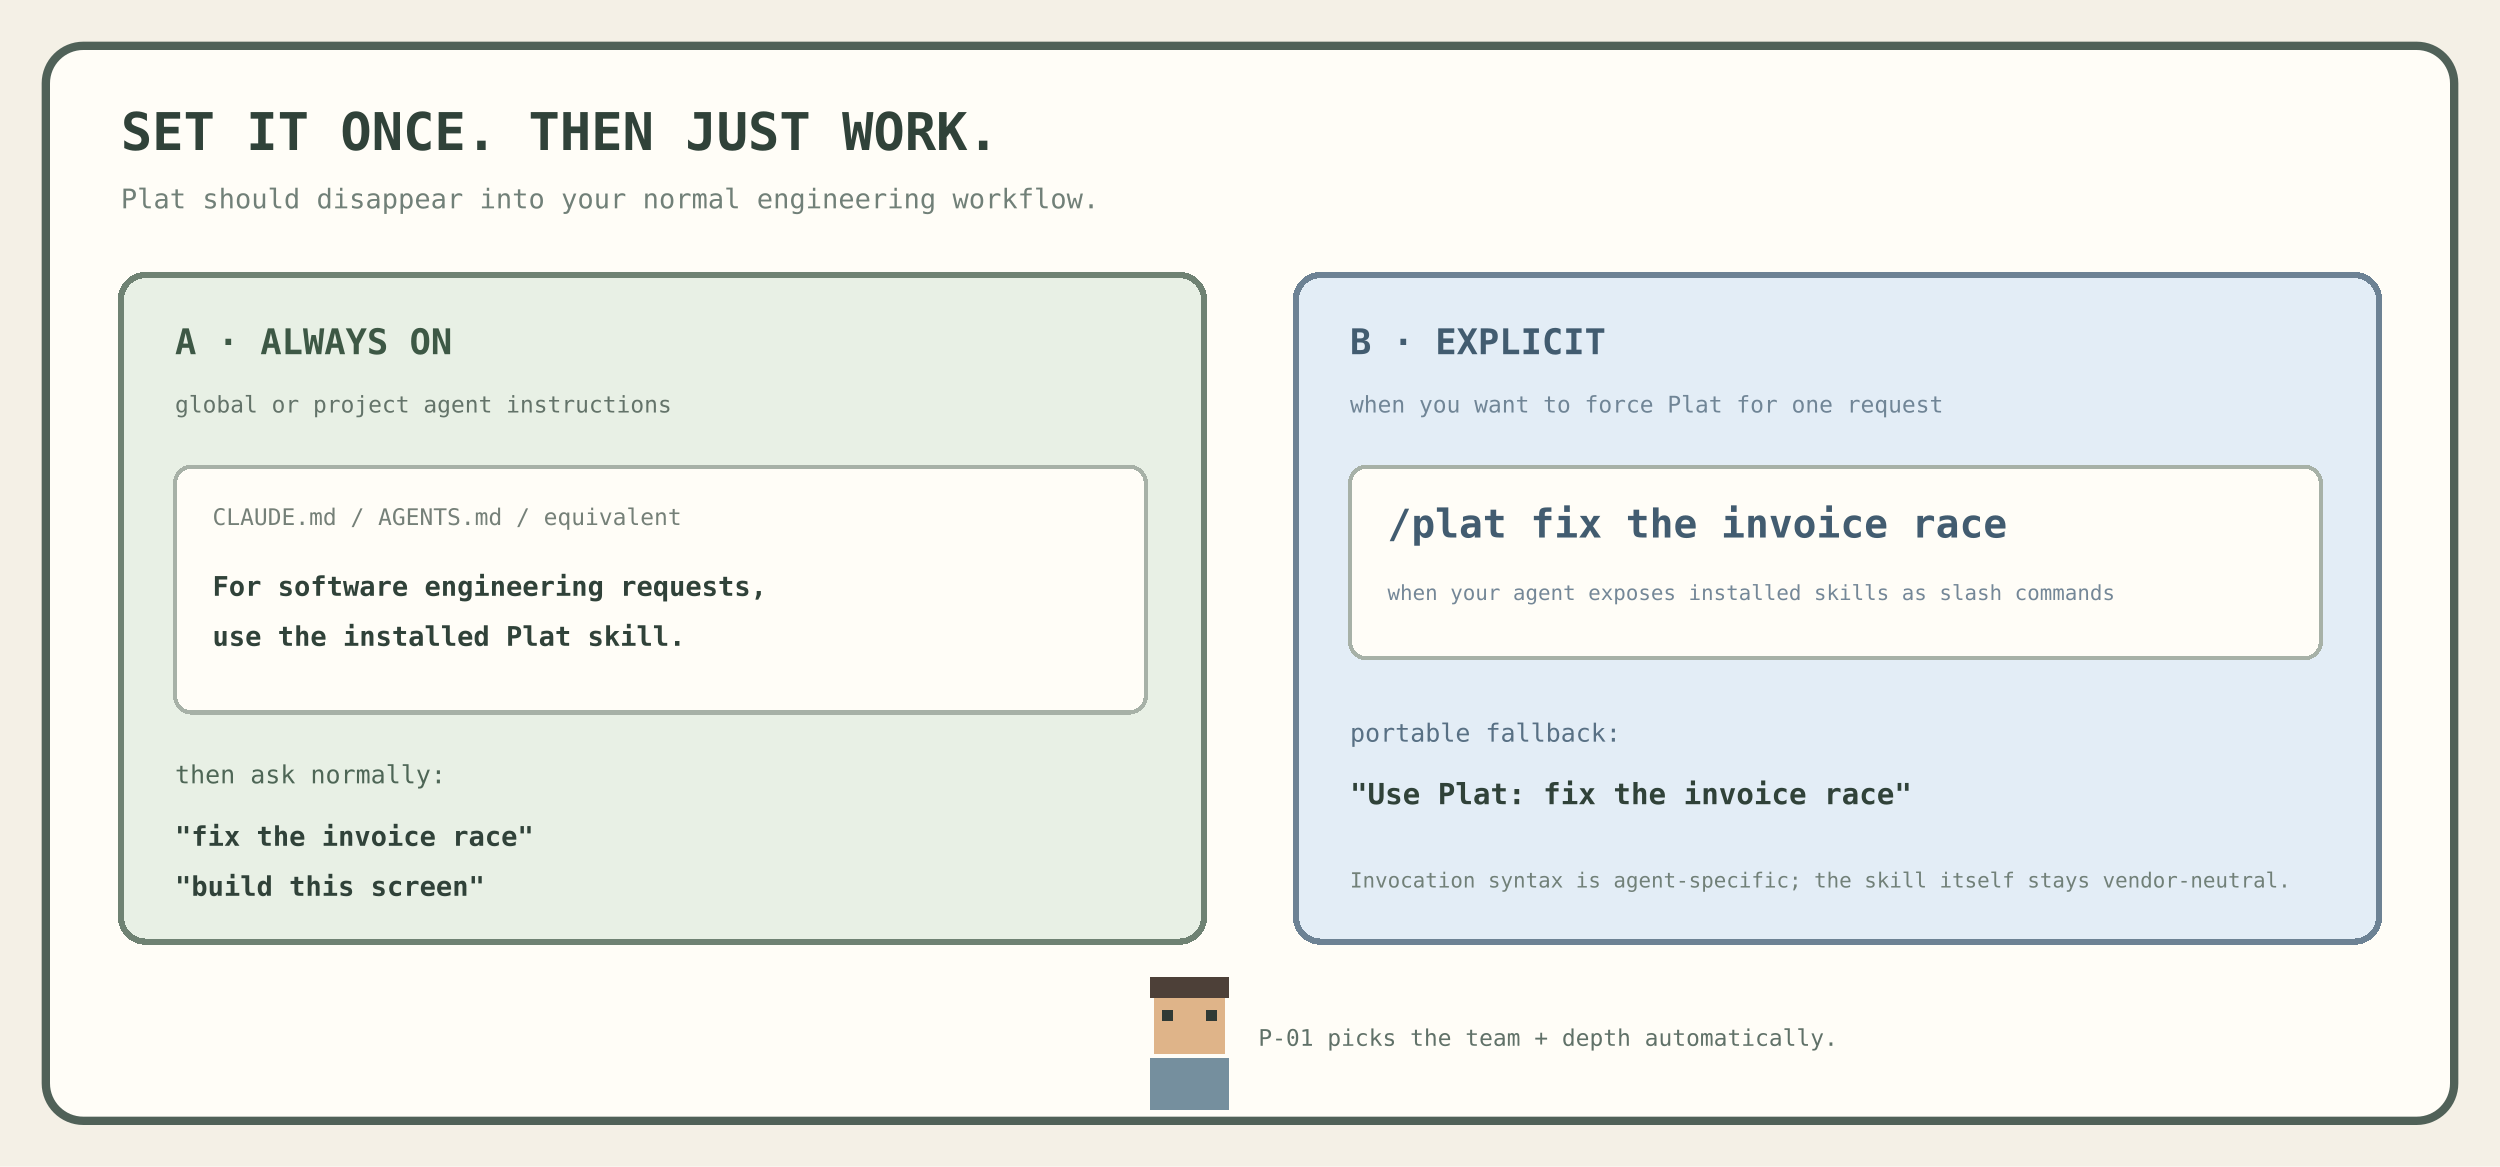
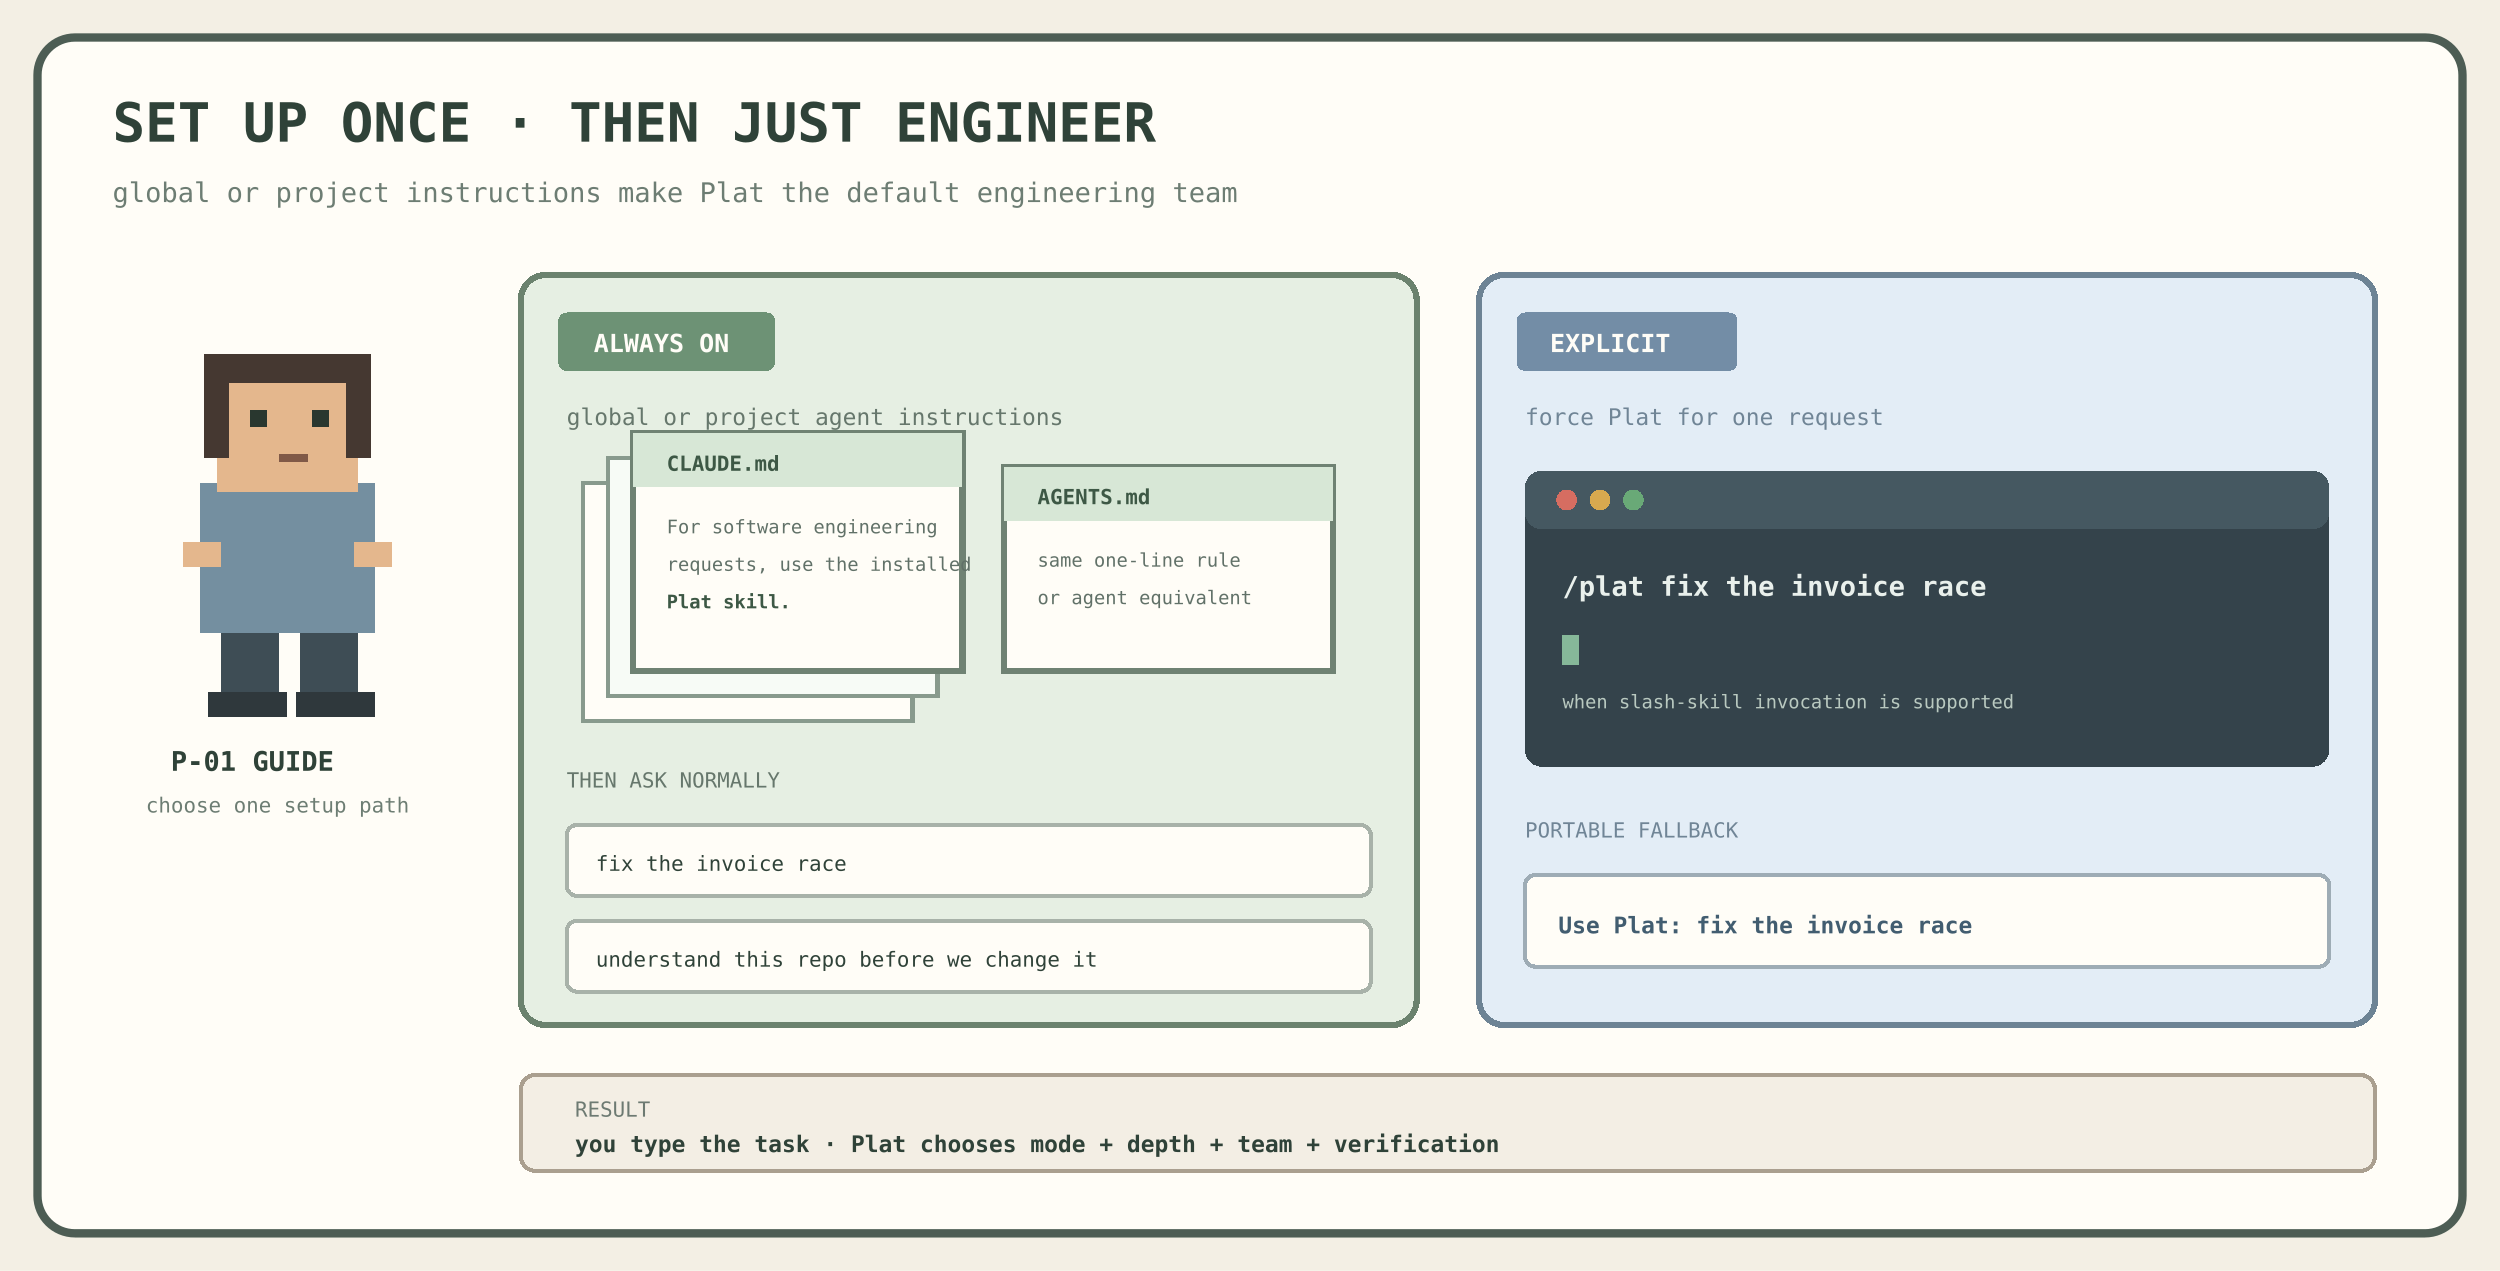
- <svg xmlns="http://www.w3.org/2000/svg" width="1200" height="560" viewBox="0 0 1200 560">
-   <rect width="1200" height="560" fill="#f4f0e6" />
-   <rect x="22" y="22" width="1156" height="516" rx="18" fill="#fffdf7" stroke="#506158" stroke-width="4" />
+ <svg xmlns="http://www.w3.org/2000/svg" width="1200" height="610" viewBox="0 0 1200 610">
+   <rect width="1200" height="610" fill="#f3efe4" />
+   <rect x="18" y="18" width="1164" height="574" rx="18" fill="#fffdf7" stroke="#4d5d54" stroke-width="4" />
  <g font-family="ui-monospace,SFMono-Regular,Menlo,monospace" shape-rendering="crispEdges">
-     <text x="58" y="72" font-size="25" font-weight="700" fill="#304239">SET IT ONCE. THEN JUST WORK.</text>
-     <text x="58" y="100" font-size="13" fill="#718078">Plat should disappear into your normal engineering workflow.</text>
-     <g transform="translate(58 132)">
-       <rect width="520" height="320" rx="12" fill="#e8f0e5" stroke="#6f8273" stroke-width="3" />
-       <text x="26" y="38" font-size="17" font-weight="700" fill="#3d5845">A · ALWAYS ON</text>
-       <text x="26" y="66" font-size="11" fill="#637369">global or project agent instructions</text>
-       <rect x="26" y="92" width="466" height="118" rx="8" fill="#fffdf7" stroke="#a7b1a7" stroke-width="2" />
-       <text x="44" y="120" font-size="11" fill="#758078">CLAUDE.md / AGENTS.md / equivalent</text>
-       <text x="44" y="154" font-size="13" font-weight="700" fill="#304239">For software engineering requests,</text>
-       <text x="44" y="178" font-size="13" font-weight="700" fill="#304239">use the installed Plat skill.</text>
-       <text x="26" y="244" font-size="12" fill="#4e6656">then ask normally:</text>
-       <text x="26" y="274" font-size="13" font-weight="700" fill="#304239">"fix the invoice race"</text>
-       <text x="26" y="298" font-size="13" font-weight="700" fill="#304239">"build this screen"</text>
+     <text x="54" y="68" font-size="26" font-weight="700" fill="#2f4238">SET UP ONCE · THEN JUST ENGINEER</text>
+     <text x="54" y="97" font-size="13" fill="#6d7d73">global or project instructions make Plat the default engineering team</text>
+     <g transform="translate(70 162)">
+       <rect x="26" y="70" width="84" height="72" fill="#748fa0" />
+       <rect x="34" y="12" width="68" height="62" fill="#e4b78d" />
+       <rect x="28" y="8" width="80" height="14" fill="#453831" />
+       <rect x="28" y="20" width="12" height="38" fill="#453831" />
+       <rect x="96" y="20" width="12" height="38" fill="#453831" />
+       <rect x="50" y="35" width="8" height="8" fill="#29372f" />
+       <rect x="80" y="35" width="8" height="8" fill="#29372f" />
+       <rect x="64" y="56" width="14" height="4" fill="#805947" />
+       <rect x="18" y="98" width="18" height="12" fill="#e4b78d" />
+       <rect x="100" y="98" width="18" height="12" fill="#e4b78d" />
+       <rect x="36" y="142" width="28" height="30" fill="#3e4d55" />
+       <rect x="74" y="142" width="28" height="30" fill="#3e4d55" />
+       <rect x="30" y="170" width="38" height="12" fill="#2f383c" />
+       <rect x="72" y="170" width="38" height="12" fill="#2f383c" />
+       <text x="12" y="208" font-size="13" font-weight="700" fill="#2f4238">P-01 GUIDE</text>
+       <text x="0" y="228" font-size="10" fill="#6d7d73">choose one setup path</text>
    </g>
-     <g transform="translate(622 132)">
-       <rect width="520" height="320" rx="12" fill="#e3edf6" stroke="#6d8294" stroke-width="3" />
-       <text x="26" y="38" font-size="17" font-weight="700" fill="#425c70">B · EXPLICIT</text>
-       <text x="26" y="66" font-size="11" fill="#708596">when you want to force Plat for one request</text>
-       <rect x="26" y="92" width="466" height="92" rx="8" fill="#fffdf7" stroke="#a7b1a7" stroke-width="2" />
-       <text x="44" y="126" font-size="19" font-weight="700" fill="#425c70">/plat fix the invoice race</text>
-       <text x="44" y="156" font-size="10" fill="#748797">when your agent exposes installed skills as slash commands</text>
-       <text x="26" y="224" font-size="12" fill="#587084">portable fallback:</text>
-       <text x="26" y="254" font-size="14" font-weight="700" fill="#304239">"Use Plat: fix the invoice race"</text>
-       <text x="26" y="294" font-size="10" fill="#718078">Invocation syntax is agent-specific; the skill itself stays vendor-neutral.</text>
+     <g transform="translate(250 132)">
+       <rect width="430" height="360" rx="12" fill="#e6efe3" stroke="#6b826e" stroke-width="3" />
+       <rect x="18" y="18" width="104" height="28" rx="4" fill="#6d9275" />
+       <text x="35" y="37" font-size="12" font-weight="700" fill="#fffdf7">ALWAYS ON</text>
+       <text x="22" y="72" font-size="11" fill="#66776c">global or project agent instructions</text>
+       <rect x="30" y="100" width="158" height="114" fill="#fffdf7" stroke="#889a8d" stroke-width="2" />
+       <rect x="42" y="88" width="158" height="114" fill="#f7fbf6" stroke="#889a8d" stroke-width="2" />
+       <rect x="54" y="76" width="158" height="114" fill="#fffdf7" stroke="#6f8273" stroke-width="3" />
+       <rect x="54" y="76" width="158" height="26" fill="#d7e7d6" />
+       <text x="70" y="94" font-size="10" font-weight="700" fill="#3d5845">CLAUDE.md</text>
+       <text x="70" y="124" font-size="9" fill="#617168">For software engineering</text>
+       <text x="70" y="142" font-size="9" fill="#617168">requests, use the installed</text>
+       <text x="70" y="160" font-size="9" font-weight="700" fill="#3d5845">Plat skill.</text>
+       <rect x="232" y="92" width="158" height="98" fill="#fffdf7" stroke="#6f8273" stroke-width="3" />
+       <rect x="232" y="92" width="158" height="26" fill="#d7e7d6" />
+       <text x="248" y="110" font-size="10" font-weight="700" fill="#3d5845">AGENTS.md</text>
+       <text x="248" y="140" font-size="9" fill="#617168">same one-line rule</text>
+       <text x="248" y="158" font-size="9" fill="#617168">or agent equivalent</text>
+       <text x="22" y="246" font-size="10" fill="#66776c">THEN ASK NORMALLY</text>
+       <rect x="22" y="264" width="386" height="34" rx="5" fill="#fffdf7" stroke="#a8b2a9" stroke-width="2" />
+       <text x="36" y="286" font-size="10" fill="#2f4238">fix the invoice race</text>
+       <rect x="22" y="310" width="386" height="34" rx="5" fill="#fffdf7" stroke="#a8b2a9" stroke-width="2" />
+       <text x="36" y="332" font-size="10" fill="#2f4238">understand this repo before we change it</text>
    </g>
-     <g transform="translate(536 454)">
-       <rect x="18" y="20" width="34" height="32" fill="#dfb489" />
-       <rect x="16" y="15" width="38" height="10" fill="#4d4038" />
-       <rect x="22" y="31" width="5" height="5" fill="#303a35" />
-       <rect x="43" y="31" width="5" height="5" fill="#303a35" />
-       <rect x="16" y="54" width="38" height="25" fill="#758f9e" />
-       <text x="68" y="48" font-size="11" fill="#607168">P-01 picks the team + depth automatically.</text>
+     <g transform="translate(710 132)">
+       <rect width="430" height="360" rx="12" fill="#e3edf6" stroke="#6d8394" stroke-width="3" />
+       <rect x="18" y="18" width="106" height="28" rx="4" fill="#738da6" />
+       <text x="34" y="37" font-size="12" font-weight="700" fill="#fffdf7">EXPLICIT</text>
+       <text x="22" y="72" font-size="11" fill="#708596">force Plat for one request</text>
+       <rect x="22" y="94" width="386" height="142" rx="8" fill="#34434b" />
+       <rect x="22" y="94" width="386" height="28" rx="8" fill="#455861" />
+       <circle cx="42" cy="108" r="5" fill="#d66d61" />
+       <circle cx="58" cy="108" r="5" fill="#d8a94f" />
+       <circle cx="74" cy="108" r="5" fill="#69a977" />
+       <text x="40" y="154" font-size="13" font-weight="700" fill="#e9f0ec">/plat fix the invoice race</text>
+       <rect x="40" y="173" width="8" height="14" fill="#86b899">
+         <animate attributeName="opacity" values="1;0;1" dur="1.1s" repeatCount="indefinite" />
+       </rect>
+       <text x="40" y="208" font-size="9" fill="#b9c9c0">when slash-skill invocation is supported</text>
+       <text x="22" y="270" font-size="10" fill="#708596">PORTABLE FALLBACK</text>
+       <rect x="22" y="288" width="386" height="44" rx="5" fill="#fffdf7" stroke="#9eacb5" stroke-width="2" />
+       <text x="38" y="316" font-size="11" font-weight="700" fill="#425d70">Use Plat: fix the invoice race</text>
+     </g>
+     <g transform="translate(250 516)">
+       <rect width="890" height="46" rx="7" fill="#f3eee4" stroke="#aa9f8f" stroke-width="2" />
+       <text x="26" y="20" font-size="10" fill="#6d7a72">RESULT</text>
+       <text x="26" y="37" font-size="11" font-weight="700" fill="#2f4238">you type the task · Plat chooses mode + depth + team + verification</text>
    </g>
  </g>
</svg>
